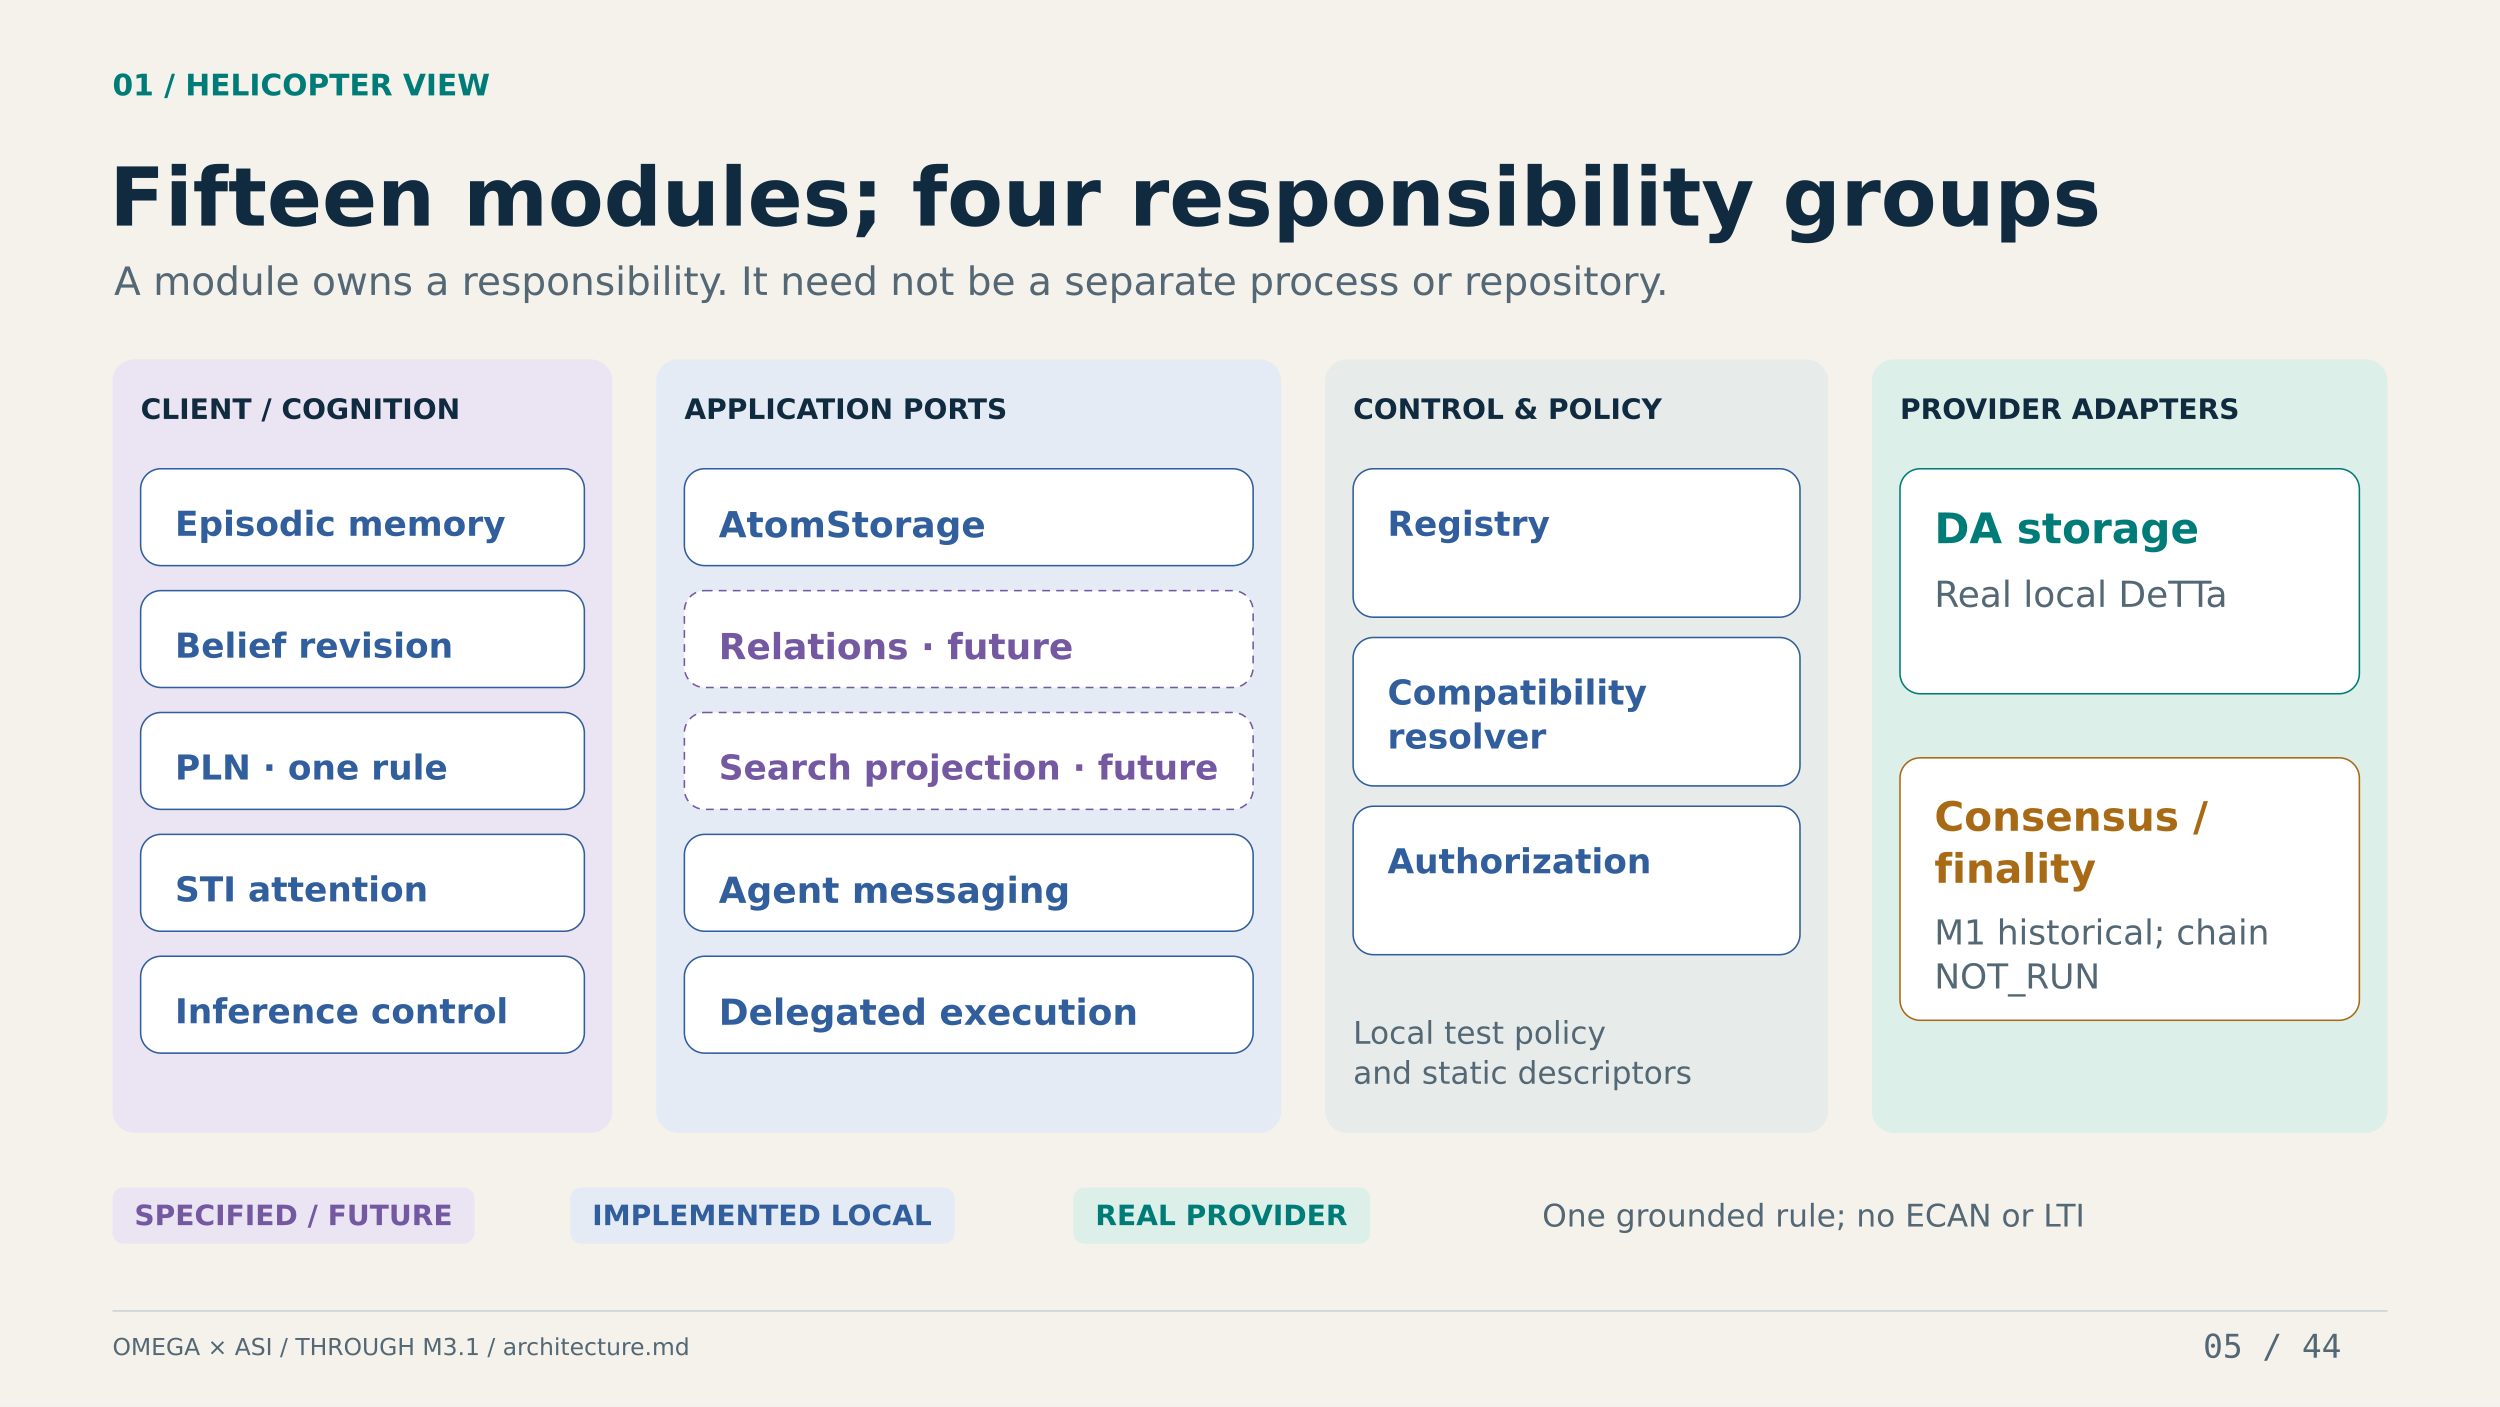
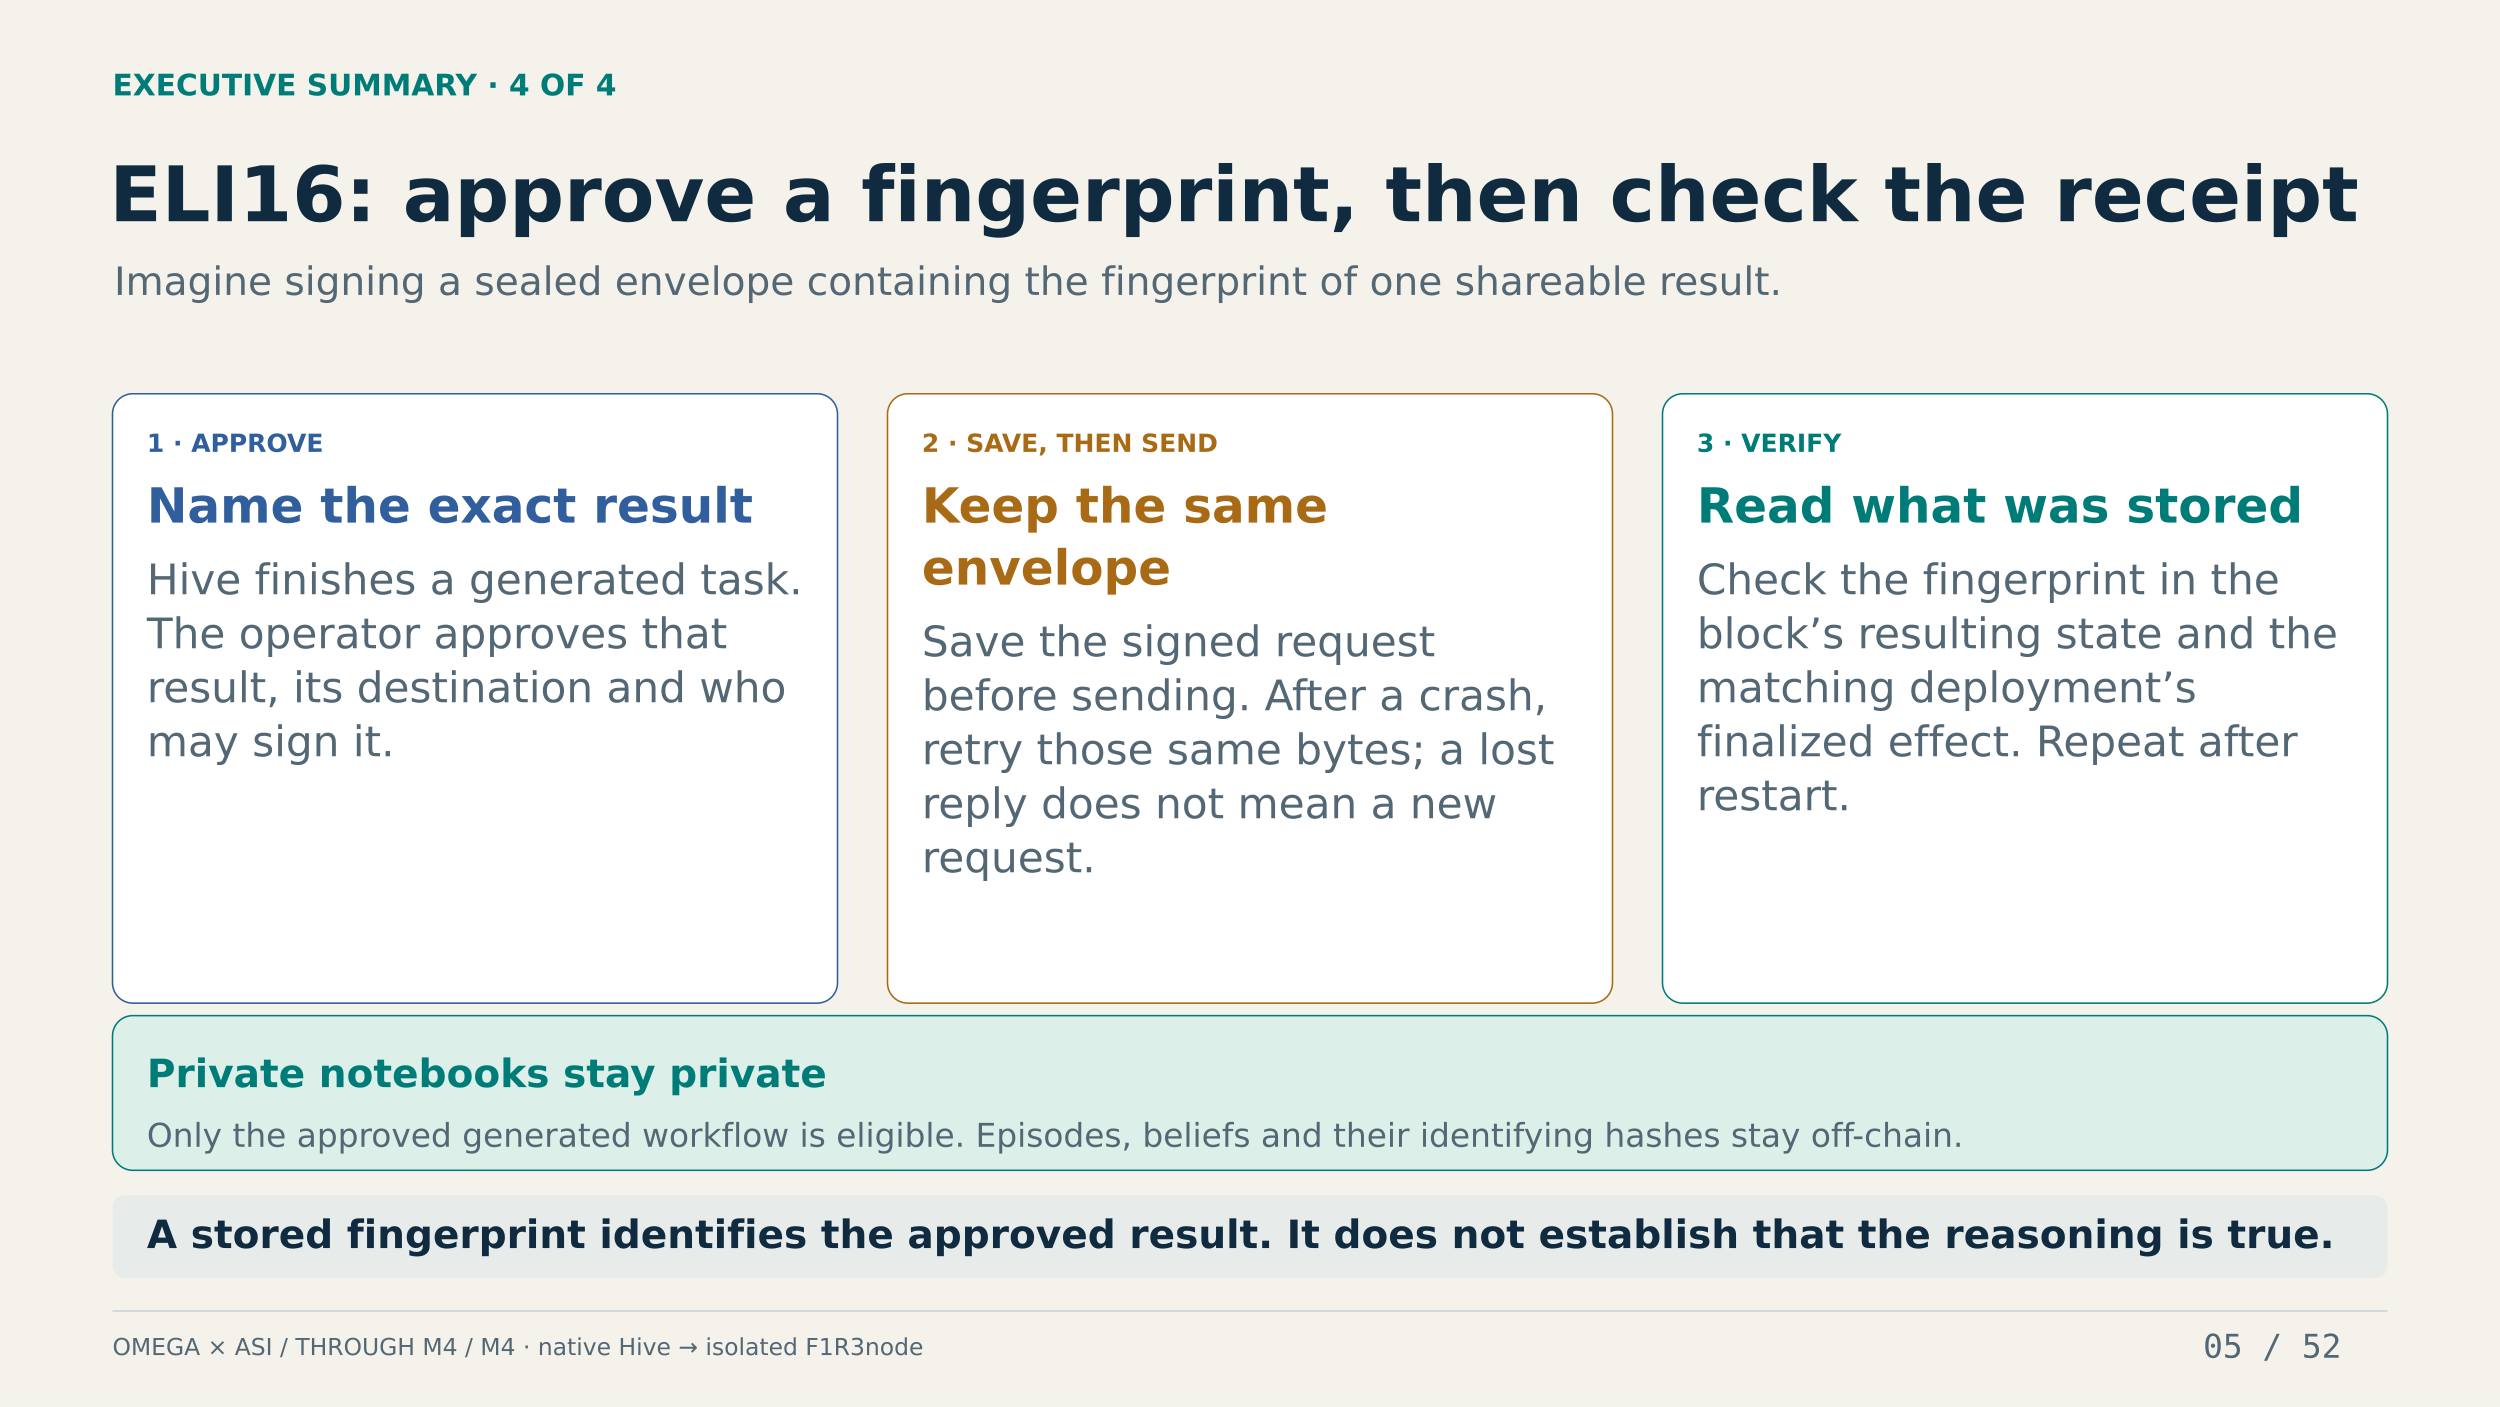
<svg xmlns="http://www.w3.org/2000/svg" width="1600" height="900" viewBox="0 0 1600 900" role="img" aria-labelledby="title desc">
  <rect width="1600" height="900" fill="#F4F2EB" />
-   <text x="72" y="61.05" font-family="DejaVu Sans" font-size="19" font-weight="700" fill="#007C78">01 / HELICOPTER VIEW</text>
-   <text x="70" y="144.4" font-family="DejaVu Sans" font-size="52" font-weight="700" fill="#102B3F">Fifteen modules; four responsibility groups</text>
-   <text x="73" y="188.75" font-family="DejaVu Sans" font-size="25" font-weight="400" fill="#536775">A module owns a responsibility. It need not be a separate process or repository.</text>
-   <rect x="72" y="230" width="320" height="495" rx="14" fill="#EBE5F3" />
-   <text x="90" y="268.1" font-family="DejaVu Sans" font-size="18" font-weight="700" fill="#102B3F">CLIENT / COGNITION</text>
-   <rect x="420" y="230" width="400" height="495" rx="14" fill="#E4EBF5" />
-   <text x="438" y="268.1" font-family="DejaVu Sans" font-size="18" font-weight="700" fill="#102B3F">APPLICATION PORTS</text>
-   <rect x="848" y="230" width="322" height="495" rx="14" fill="#E7ECEB" />
-   <text x="866" y="268.1" font-family="DejaVu Sans" font-size="18" font-weight="700" fill="#102B3F">CONTROL &amp; POLICY</text>
-   <rect x="1198" y="230" width="330" height="495" rx="14" fill="#DCEFE8" />
-   <text x="1216" y="268.1" font-family="DejaVu Sans" font-size="18" font-weight="700" fill="#102B3F">PROVIDER ADAPTERS</text>
-   <rect x="90" y="300" width="284" height="62" rx="13" fill="#FFFFFF" stroke="#315E9C" />
-   <text x="112" y="342.9" font-family="DejaVu Sans" font-size="22" font-weight="700" fill="#315E9C">Episodic memory</text>
-   <rect x="90" y="378" width="284" height="62" rx="13" fill="#FFFFFF" stroke="#315E9C" />
-   <text x="112" y="420.9" font-family="DejaVu Sans" font-size="22" font-weight="700" fill="#315E9C">Belief revision</text>
-   <rect x="90" y="456" width="284" height="62" rx="13" fill="#FFFFFF" stroke="#315E9C" />
-   <text x="112" y="498.9" font-family="DejaVu Sans" font-size="22" font-weight="700" fill="#315E9C">PLN · one rule</text>
-   <rect x="90" y="534" width="284" height="62" rx="13" fill="#FFFFFF" stroke="#315E9C" />
-   <text x="112" y="576.9" font-family="DejaVu Sans" font-size="22" font-weight="700" fill="#315E9C">STI attention</text>
-   <rect x="90" y="612" width="284" height="62" rx="13" fill="#FFFFFF" stroke="#315E9C" />
-   <text x="112" y="654.9" font-family="DejaVu Sans" font-size="22" font-weight="700" fill="#315E9C">Inference control</text>
-   <rect x="438" y="300" width="364" height="62" rx="13" fill="#FFFFFF" stroke="#315E9C" />
-   <text x="460" y="343.85" font-family="DejaVu Sans" font-size="23" font-weight="700" fill="#315E9C">AtomStorage</text>
-   <rect x="438" y="378" width="364" height="62" rx="13" fill="#FFFFFF" stroke="#7458A2" stroke-dasharray="5 4" />
-   <text x="460" y="421.85" font-family="DejaVu Sans" font-size="23" font-weight="700" fill="#7458A2">Relations · future</text>
-   <rect x="438" y="456" width="364" height="62" rx="13" fill="#FFFFFF" stroke="#7458A2" stroke-dasharray="5 4" />
-   <text x="460" y="498.9" font-family="DejaVu Sans" font-size="22" font-weight="700" fill="#7458A2">Search projection · future</text>
-   <rect x="438" y="534" width="364" height="62" rx="13" fill="#FFFFFF" stroke="#315E9C" />
-   <text x="460" y="577.85" font-family="DejaVu Sans" font-size="23" font-weight="700" fill="#315E9C">Agent messaging</text>
-   <rect x="438" y="612" width="364" height="62" rx="13" fill="#FFFFFF" stroke="#315E9C" />
-   <text x="460" y="655.85" font-family="DejaVu Sans" font-size="23" font-weight="700" fill="#315E9C">Delegated execution</text>
-   <rect x="866" y="300" width="286" height="95" rx="13" fill="#FFFFFF" stroke="#315E9C" />
-   <text x="888" y="342.9" font-family="DejaVu Sans" font-size="22" font-weight="700" fill="#315E9C">Registry</text>
-   <rect x="866" y="408" width="286" height="95" rx="13" fill="#FFFFFF" stroke="#315E9C" />
-   <text x="888" y="450.9" font-family="DejaVu Sans" font-size="22" font-weight="700" fill="#315E9C">Compatibility</text>
-   <text x="888" y="479.06" font-family="DejaVu Sans" font-size="22" font-weight="700" fill="#315E9C">resolver</text>
-   <rect x="866" y="516" width="286" height="95" rx="13" fill="#FFFFFF" stroke="#315E9C" />
-   <text x="888" y="558.9" font-family="DejaVu Sans" font-size="22" font-weight="700" fill="#315E9C">Authorization</text>
-   <rect x="1216" y="300" width="294" height="144" rx="13" fill="#FFFFFF" stroke="#007C78" />
-   <text x="1238" y="347.65" font-family="DejaVu Sans" font-size="27" font-weight="700" fill="#007C78">DA storage</text>
-   <text x="1238" y="388.41" font-family="DejaVu Sans" font-size="23" font-weight="400" fill="#536775">Real local DeTTa</text>
-   <rect x="1216" y="485" width="294" height="168" rx="13" fill="#FFFFFF" stroke="#A86A15" />
-   <text x="1238" y="531.7" font-family="DejaVu Sans" font-size="26" font-weight="700" fill="#A86A15">Consensus /</text>
-   <text x="1238" y="564.98" font-family="DejaVu Sans" font-size="26" font-weight="700" fill="#A86A15">finality</text>
-   <text x="1238" y="604.46" font-family="DejaVu Sans" font-size="22" font-weight="400" fill="#536775">M1 historical; chain</text>
-   <text x="1238" y="632.62" font-family="DejaVu Sans" font-size="22" font-weight="400" fill="#536775">NOT_RUN</text>
-   <text x="866" y="668.0" font-family="DejaVu Sans" font-size="20" font-weight="400" fill="#536775">Local test policy</text>
-   <text x="866" y="693.6" font-family="DejaVu Sans" font-size="20" font-weight="400" fill="#536775">and static descriptors</text>
-   <rect x="72" y="760" width="231.66" height="36" rx="7" fill="#EBE5F3" />
-   <text x="86" y="784.1" font-family="DejaVu Sans" font-size="18" font-weight="700" fill="#7458A2">SPECIFIED / FUTURE</text>
-   <rect x="365" y="760" width="246.004" height="36" rx="7" fill="#E4EBF5" />
-   <text x="379" y="784.1" font-family="DejaVu Sans" font-size="18" font-weight="700" fill="#315E9C">IMPLEMENTED LOCAL</text>
-   <rect x="687" y="760" width="189.903" height="36" rx="7" fill="#DCEFE8" />
-   <text x="701" y="784.1" font-family="DejaVu Sans" font-size="18" font-weight="700" fill="#007C78">REAL PROVIDER</text>
-   <text x="987" y="785.0" font-family="DejaVu Sans" font-size="20" font-weight="400" fill="#536775">One grounded rule; no ECAN or LTI</text>
+   <text x="72" y="61.05" font-family="DejaVu Sans" font-size="19" font-weight="700" fill="#007C78">EXECUTIVE SUMMARY · 4 OF 4</text>
+   <text x="70" y="141.55" font-family="DejaVu Sans" font-size="49" font-weight="700" fill="#102B3F">ELI16: approve a fingerprint, then check the receipt</text>
+   <text x="73" y="188.75" font-family="DejaVu Sans" font-size="25" font-weight="400" fill="#536775">Imagine signing a sealed envelope containing the fingerprint of one shareable result.</text>
+   <rect x="72" y="252" width="464" height="390" rx="13" fill="#FFFFFF" stroke="#315E9C" />
+   <text x="94" y="289.2" font-family="DejaVu Sans" font-size="16" font-weight="700" fill="#315E9C">1 · APPROVE</text>
+   <text x="94" y="334.45" font-family="DejaVu Sans" font-size="31" font-weight="700" fill="#315E9C">Name the exact result</text>
+   <text x="94" y="380.33" font-family="DejaVu Sans" font-size="27" font-weight="400" fill="#536775">Hive finishes a generated task.</text>
+   <text x="94" y="414.89" font-family="DejaVu Sans" font-size="27" font-weight="400" fill="#536775">The operator approves that</text>
+   <text x="94" y="449.45" font-family="DejaVu Sans" font-size="27" font-weight="400" fill="#536775">result, its destination and who</text>
+   <text x="94" y="484.01" font-family="DejaVu Sans" font-size="27" font-weight="400" fill="#536775">may sign it.</text>
+   <rect x="568" y="252" width="464" height="390" rx="13" fill="#FFFFFF" stroke="#A86A15" />
+   <text x="590" y="289.2" font-family="DejaVu Sans" font-size="16" font-weight="700" fill="#A86A15">2 · SAVE, THEN SEND</text>
+   <text x="590" y="334.45" font-family="DejaVu Sans" font-size="31" font-weight="700" fill="#A86A15">Keep the same</text>
+   <text x="590" y="374.13" font-family="DejaVu Sans" font-size="31" font-weight="700" fill="#A86A15">envelope</text>
+   <text x="590" y="420.01" font-family="DejaVu Sans" font-size="27" font-weight="400" fill="#536775">Save the signed request</text>
+   <text x="590" y="454.57" font-family="DejaVu Sans" font-size="27" font-weight="400" fill="#536775">before sending. After a crash,</text>
+   <text x="590" y="489.13" font-family="DejaVu Sans" font-size="27" font-weight="400" fill="#536775">retry those same bytes; a lost</text>
+   <text x="590" y="523.69" font-family="DejaVu Sans" font-size="27" font-weight="400" fill="#536775">reply does not mean a new</text>
+   <text x="590" y="558.25" font-family="DejaVu Sans" font-size="27" font-weight="400" fill="#536775">request.</text>
+   <rect x="1064" y="252" width="464" height="390" rx="13" fill="#FFFFFF" stroke="#007C78" />
+   <text x="1086" y="289.2" font-family="DejaVu Sans" font-size="16" font-weight="700" fill="#007C78">3 · VERIFY</text>
+   <text x="1086" y="334.45" font-family="DejaVu Sans" font-size="31" font-weight="700" fill="#007C78">Read what was stored</text>
+   <text x="1086" y="380.33" font-family="DejaVu Sans" font-size="27" font-weight="400" fill="#536775">Check the fingerprint in the</text>
+   <text x="1086" y="414.89" font-family="DejaVu Sans" font-size="27" font-weight="400" fill="#536775">block’s resulting state and the</text>
+   <text x="1086" y="449.45" font-family="DejaVu Sans" font-size="27" font-weight="400" fill="#536775">matching deployment’s</text>
+   <text x="1086" y="484.01" font-family="DejaVu Sans" font-size="27" font-weight="400" fill="#536775">finalized effect. Repeat after</text>
+   <text x="1086" y="518.57" font-family="DejaVu Sans" font-size="27" font-weight="400" fill="#536775">restart.</text>
+   <rect x="72" y="650" width="1456" height="99" rx="13" fill="#DCEFE8" stroke="#007C78" />
+   <text x="94" y="695.75" font-family="DejaVu Sans" font-size="25" font-weight="700" fill="#007C78">Private notebooks stay private</text>
+   <text x="94" y="733.95" font-family="DejaVu Sans" font-size="21" font-weight="400" fill="#536775">Only the approved generated workflow is eligible. Episodes, beliefs and their identifying hashes stay off-chain.</text>
+   <rect x="72" y="765" width="1456" height="53" rx="8" fill="#E7ECEB" />
+   <text x="94" y="798.75" font-family="DejaVu Sans" font-size="25" font-weight="700" fill="#102B3F">A stored fingerprint identifies the approved result. It does not establish that the reasoning is true.</text>
  <line x1="72" y1="839" x2="1528" y2="839" stroke="#C9D2D4" stroke-width="1" />
-   <text x="72" y="867.25" font-family="DejaVu Sans" font-size="15" font-weight="400" fill="#536775">OMEGA × ASI / THROUGH M3.1 / architecture.md</text>
-   <text x="1410" y="868.95" font-family="DejaVu Sans Mono" font-size="21" font-weight="400" fill="#536775">05 / 44</text>
+   <text x="72" y="867.25" font-family="DejaVu Sans" font-size="15" font-weight="400" fill="#536775">OMEGA × ASI / THROUGH M4 / M4 · native Hive → isolated F1R3node</text>
+   <text x="1410" y="868.95" font-family="DejaVu Sans Mono" font-size="21" font-weight="400" fill="#536775">05 / 52</text>
</svg>
